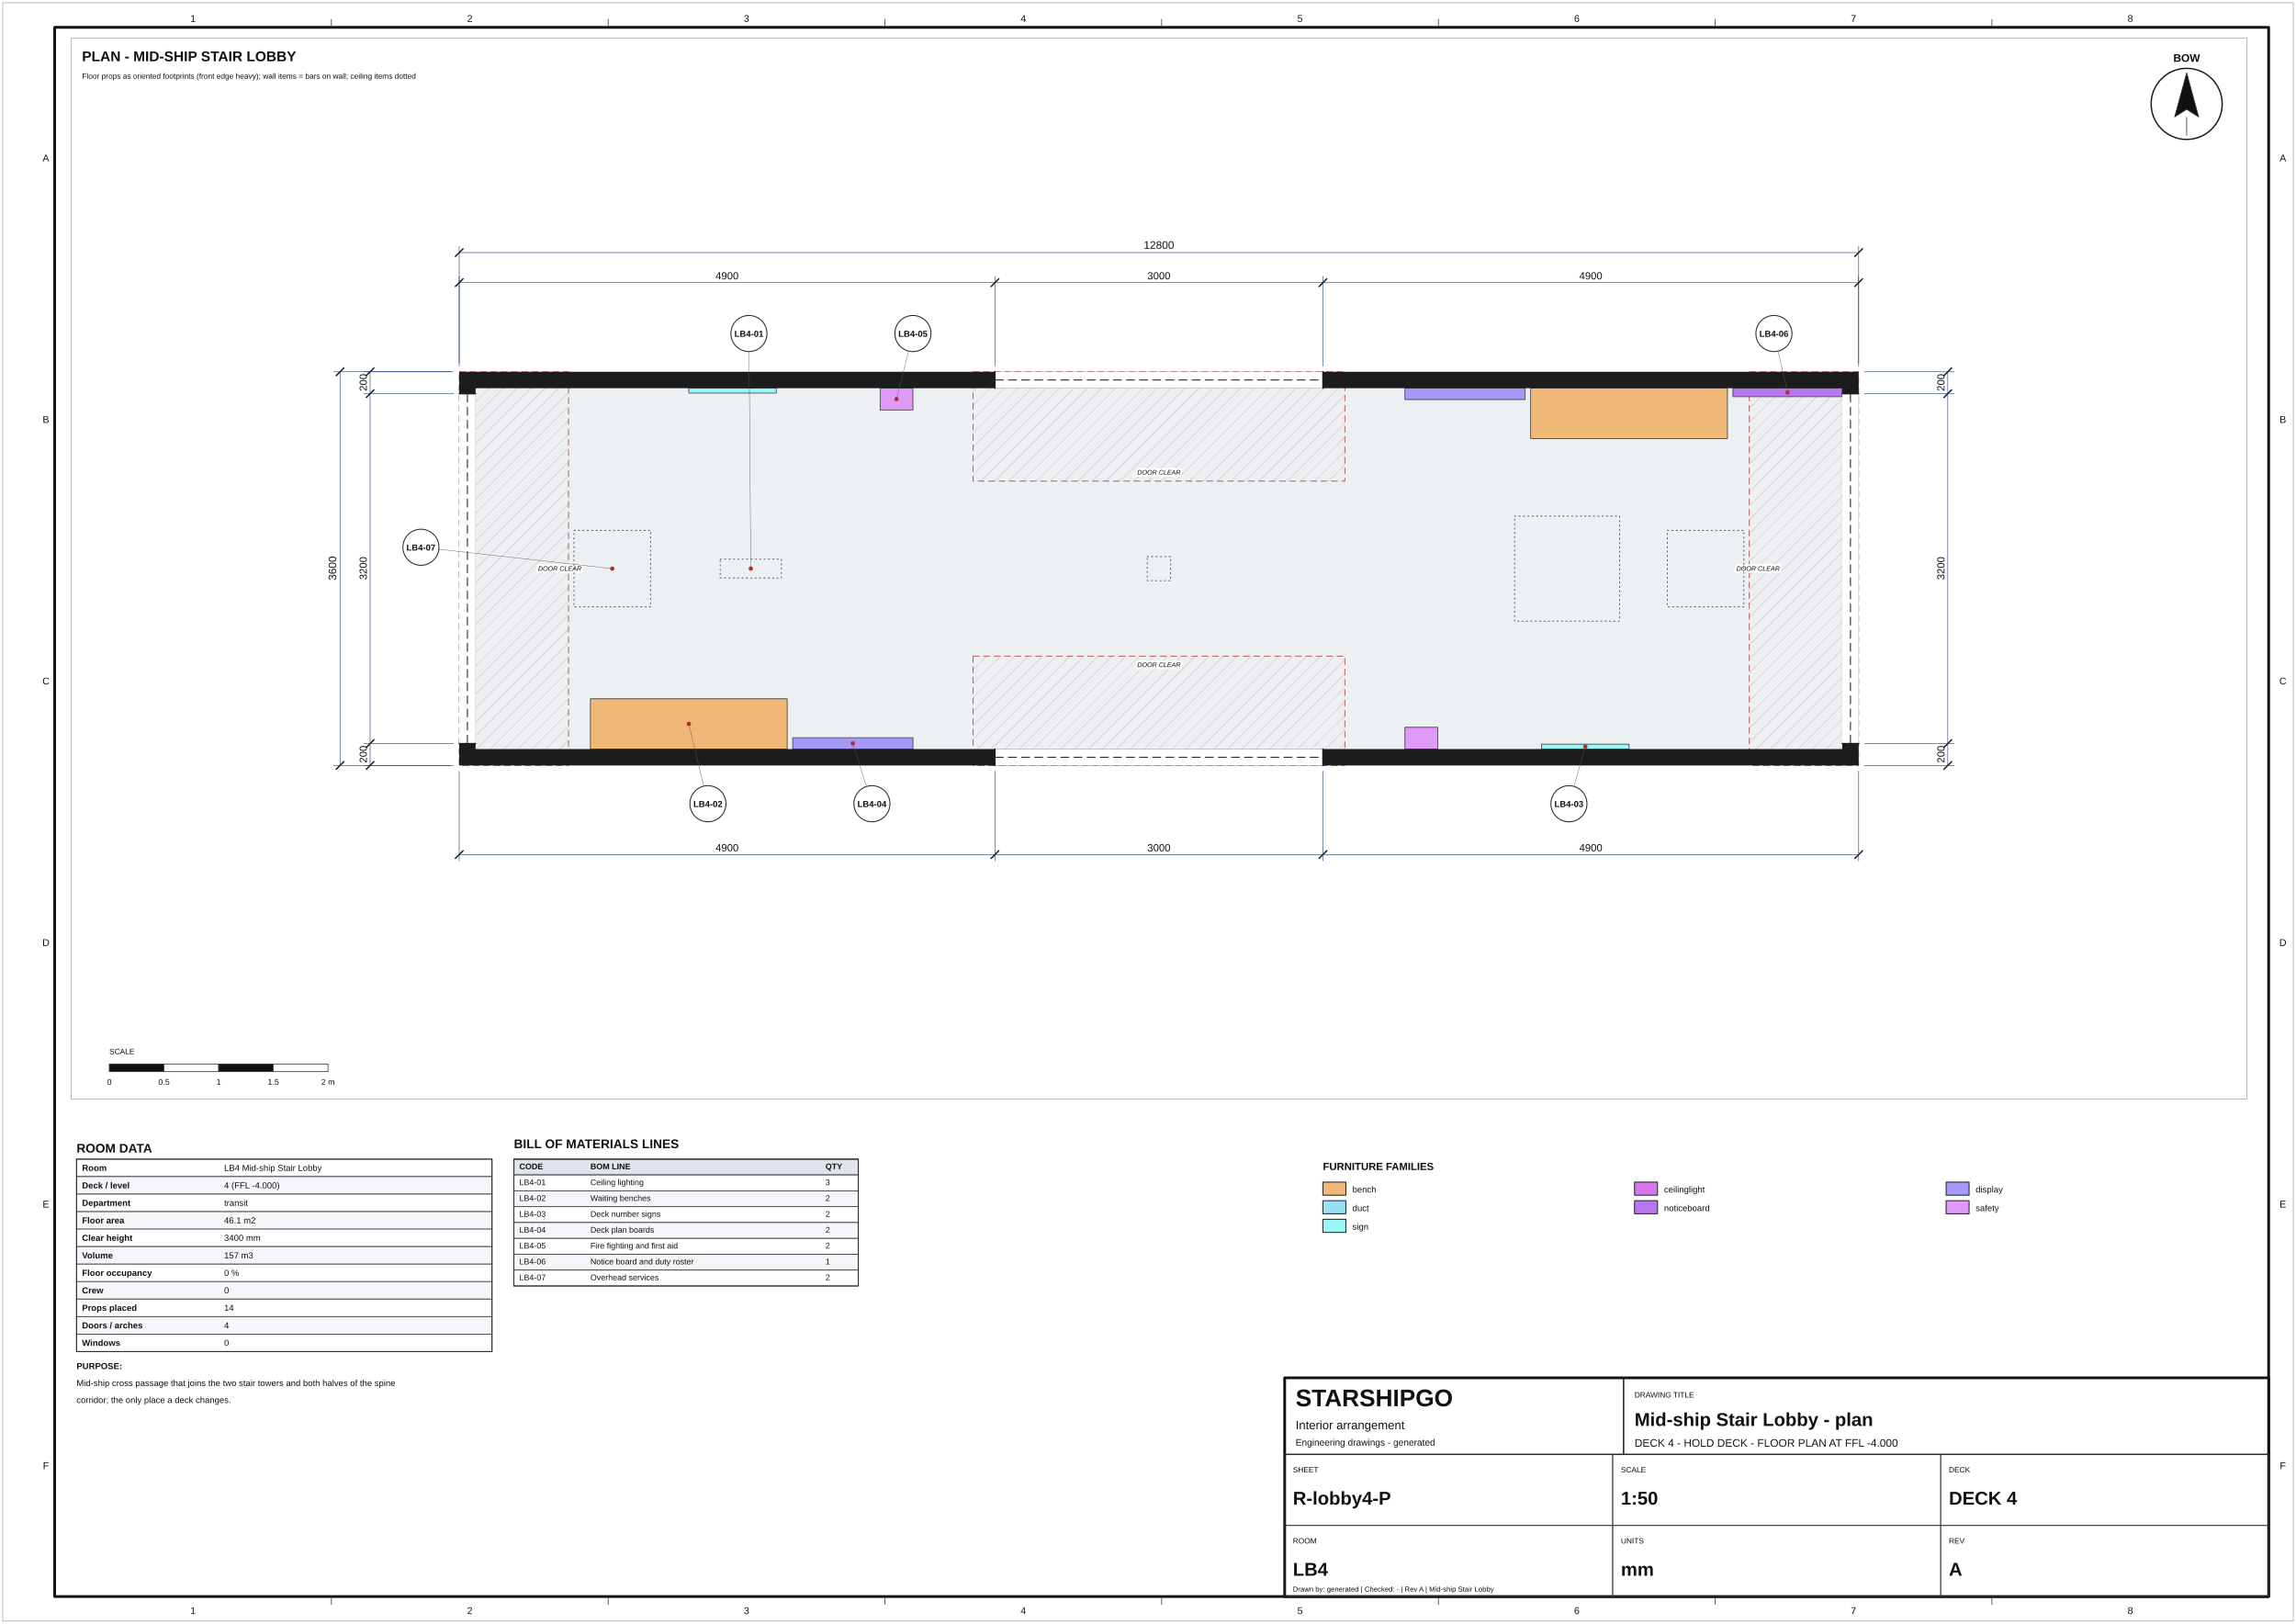
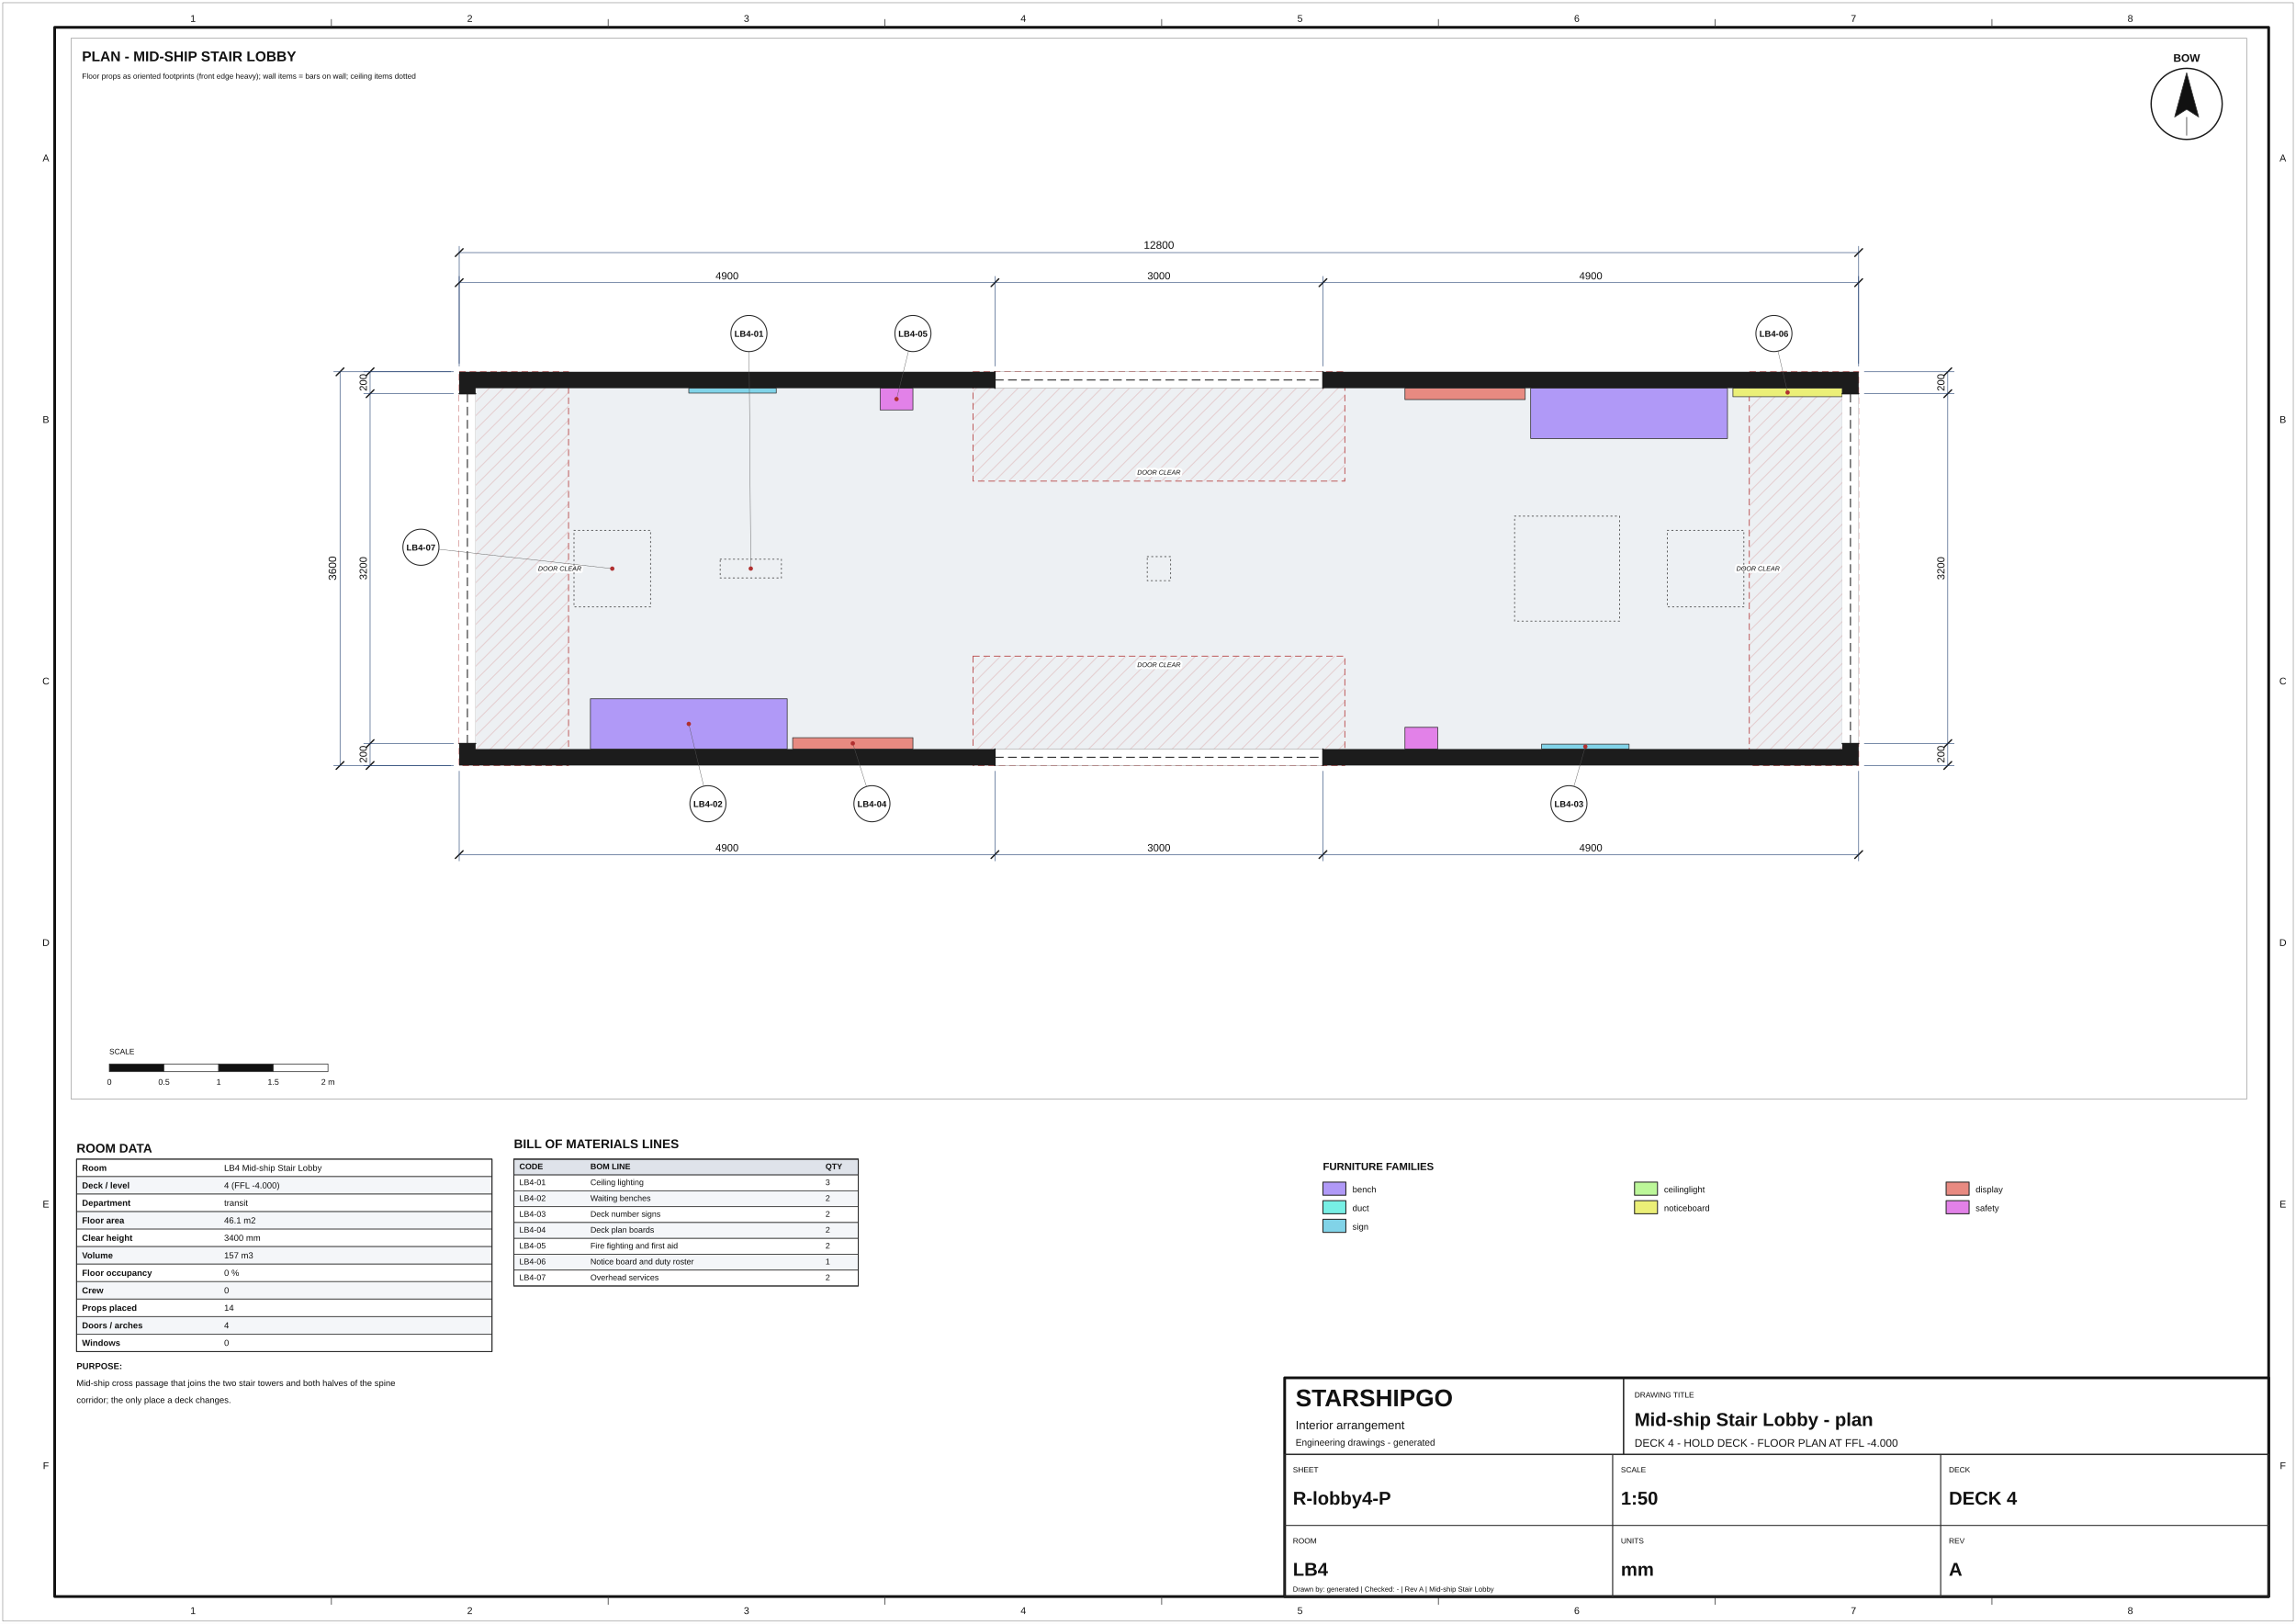
<svg xmlns="http://www.w3.org/2000/svg" width="420mm" height="297mm" viewBox="0 0 420 297">
  <style>
.t{font-family:Arial, Helvetica, 'DejaVu Sans', sans-serif;fill:#111}
.b{font-weight:bold}.i{font-style:italic}
.h{stroke:#111;stroke-width:.5;stroke-linejoin:round;stroke-linecap:round}
.m{stroke:#1a1a1a;stroke-width:.25;stroke-linejoin:round;stroke-linecap:round}
.n{stroke:#2a2a2a;stroke-width:.18;stroke-linejoin:round}
.f{stroke:#333;stroke-width:.13;stroke-linejoin:round}
.x{stroke:#555;stroke-width:.07}
.g{stroke:#9a9a9a;stroke-width:.1}
.gg{stroke:#c4c4c4;stroke-width:.08}
.d{stroke:#1d3c6e;stroke-width:.1}
.dsh{stroke:#222;stroke-width:.18;stroke-dasharray:1.6 .8}
.dot{stroke:#444;stroke-width:.14;stroke-dasharray:.25 .55;stroke-linecap:round}
.hid{stroke:#777;stroke-width:.12;stroke-dasharray:1 .7}
.cl{stroke:#b03030;stroke-width:.12;stroke-dasharray:5 1 1 1}
.cut{stroke:#b03030;stroke-width:.35;stroke-dasharray:6 1.2 1.2 1.2}
.red{stroke:#b03030;stroke-width:.13;stroke-dasharray:1.2 .7}
.none{stroke:none}
.halo{paint-order:stroke;stroke:#fff;stroke-width:.8;stroke-linejoin:round}
</style>
  <defs>
    <pattern id="hSlab" width="1.4" height="1.4" patternUnits="userSpaceOnUse" patternTransform="rotate(45)">
      <rect width="1.4" height="1.4" fill="#ececec" />
      <line x1="0" y1="0" x2="0" y2="1.4" stroke="#222" stroke-width=".13" />
    </pattern>
    <pattern id="hHull" width="1" height="1" patternUnits="userSpaceOnUse" patternTransform="rotate(45)">
      <rect width="1" height="1" fill="#c9d0da" />
      <line x1="0" y1="0" x2="0" y2="1" stroke="#111" stroke-width=".2" />
      <line x1="0" y1="0" x2="1" y2="0" stroke="#111" stroke-width=".1" />
    </pattern>
    <pattern id="hHole" width="1.6" height="1.6" patternUnits="userSpaceOnUse" patternTransform="rotate(-45)">
      <line x1="0" y1="0" x2="0" y2="1.6" stroke="#444" stroke-width=".12" />
    </pattern>
    <pattern id="hZone" width="1.8" height="1.8" patternUnits="userSpaceOnUse" patternTransform="rotate(45)">
      <line x1="0" y1="0" x2="0" y2="1.8" stroke="#d08080" stroke-width=".1" />
    </pattern>
    <pattern id="hPlen" width="1.6" height="1.6" patternUnits="userSpaceOnUse">
      <circle cx=".4" cy=".4" r=".12" fill="#888" />
      <circle cx="1.2" cy="1.2" r=".12" fill="#888" />
    </pattern>
    <pattern id="hGlass" width="2" height="2" patternUnits="userSpaceOnUse" patternTransform="rotate(45)">
      <rect width="2" height="2" fill="#d6ecf7" />
      <line x1="0" y1="0" x2="0" y2="2" stroke="#5a9abb" stroke-width=".08" />
    </pattern>
    <pattern id="hFloor" width="1.2" height="1.2" patternUnits="userSpaceOnUse" patternTransform="rotate(-45)">
      <rect width="1.2" height="1.2" fill="#f2f2f2" />
      <line x1="0" y1="0" x2="0" y2="1.2" stroke="#555" stroke-width=".1" />
    </pattern>
  </defs>
  <rect x="0" y="0" width="420" height="297" fill="#ffffff" />
  <rect x="13" y="7" width="398" height="194" class="x" fill="none" />
  <polygon points="84,68 340,68 340,140 84,140" class="none" fill="#edf0f3" />
  <polygon points="178,68 246,68 246,88 178,88" class="red" fill="url(#hZone)" />
  <text x="212" y="86.8" font-size="1.2" class="t i halo" text-anchor="middle" fill="#a04040">DOOR CLEAR</text>
  <polygon points="178,120 246,120 246,140 178,140" class="red" fill="url(#hZone)" />
  <text x="212" y="122" font-size="1.2" class="t i halo" text-anchor="middle" fill="#a04040">DOOR CLEAR</text>
  <polygon points="84,68 104,68 104,140 84,140" class="red" fill="url(#hZone)" />
  <text x="102.4" y="104.4" font-size="1.2" class="t i halo" text-anchor="middle" fill="#a04040">DOOR CLEAR</text>
  <polygon points="320,68 340,68 340,140 320,140" class="red" fill="url(#hZone)" />
  <text x="321.6" y="104.4" font-size="1.2" class="t i halo" text-anchor="middle" fill="#a04040">DOOR CLEAR</text>
-   <polygon points="144,137 108,137 108,127.8 144,127.8" class="f" fill="#efb877" />
-   <polygon points="280,71 316,71 316,80.2 280,80.2" class="f" fill="#efb877" />
-   <polygon points="161,71 167,71 167,74.98 161,74.98" class="f" fill="#df99f7" />
-   <polygon points="263,137 257,137 257,133.02 263,133.02" class="f" fill="#df99f7" />
-   <polygon points="257,71 279,71 279,73.08 257,73.08" class="f" fill="#a499f7" />
-   <polygon points="167,137 145,137 145,134.92 167,134.92" class="f" fill="#a499f7" />
-   <polygon points="317,71 337,71 337,72.56 317,72.56" class="f" fill="#b777ef" />
-   <polygon points="126,71 142,71 142,71.9 126,71.9" class="f" fill="#99f7f6" />
-   <polygon points="298,137 282,137 282,136.1 298,136.1" class="f" fill="#99f7f6" />
+   <polygon points="144,137 108,137 108,127.8 144,127.8" class="f" fill="#b099f7" />
+   <polygon points="280,71 316,71 316,80.2 280,80.2" class="f" fill="#b099f7" />
+   <polygon points="161,71 167,71 167,74.98 161,74.98" class="f" fill="#e281e8" />
+   <polygon points="263,137 257,137 257,133.02 263,133.02" class="f" fill="#e281e8" />
+   <polygon points="257,71 279,71 279,73.08 257,73.08" class="f" fill="#e88a81" />
+   <polygon points="167,137 145,137 145,134.92 167,134.92" class="f" fill="#e88a81" />
+   <polygon points="317,71 337,71 337,72.56 317,72.56" class="f" fill="#ebef77" />
+   <polygon points="126,71 142,71 142,71.9 126,71.9" class="f" fill="#81d3e8" />
+   <polygon points="298,137 282,137 282,136.1 298,136.1" class="f" fill="#81d3e8" />
  <polygon points="209.86,101.8 214.14,101.8 214.14,106.2 209.86,106.2" class="dot" fill="none" />
  <polygon points="131.74,102.28 142.94,102.28 142.94,105.7 131.74,105.7" class="dot" fill="none" />
  <polygon points="277.06,94.4 296.26,94.4 296.26,113.6 277.06,113.6" class="dot" fill="none" />
  <polygon points="105,97 119,97 119,111 105,111" class="dot" fill="none" />
  <polygon points="305,97 319,97 319,111 305,111" class="dot" fill="none" />
  <path d="M84 68 L340 68 L340 140 L84 140Z M87 71 L337 71 L337 137 L87 137Z " class="none" fill="#1c1c1c" fill-rule="evenodd" />
  <polygon points="182,68 242,68 242,71 182,71" class="none" fill="#ffffff" />
  <line x1="182" y1="68" x2="182" y2="71" class="m" />
  <line x1="242" y1="68" x2="242" y2="71" class="m" />
  <line x1="182" y1="69.5" x2="242" y2="69.5" class="dsh" />
  <polygon points="182,140 242,140 242,137 182,137" class="none" fill="#ffffff" />
  <line x1="182" y1="140" x2="182" y2="137" class="m" />
  <line x1="242" y1="140" x2="242" y2="137" class="m" />
  <line x1="182" y1="138.5" x2="242" y2="138.5" class="dsh" />
  <polygon points="84,72 84,136 87,136 87,72" class="none" fill="#ffffff" />
  <line x1="84" y1="72" x2="87" y2="72" class="m" />
  <line x1="84" y1="136" x2="87" y2="136" class="m" />
  <line x1="85.5" y1="72" x2="85.5" y2="136" class="dsh" />
  <polygon points="340,72 340,136 337,136 337,72" class="none" fill="#ffffff" />
  <line x1="340" y1="72" x2="337" y2="72" class="m" />
  <line x1="340" y1="136" x2="337" y2="136" class="m" />
  <line x1="338.5" y1="72" x2="338.5" y2="136" class="dsh" />
  <line x1="137.03" y1="64.3" x2="137.34" y2="103.99" class="x" />
  <circle cx="137.34" cy="103.99" r="0.4" class="none" fill="#b03030" />
  <line x1="128.73" y1="143.79" x2="126" y2="132.4" class="x" />
  <circle cx="126" cy="132.4" r="0.4" class="none" fill="#b03030" />
  <line x1="287.91" y1="143.83" x2="290" y2="136.55" class="x" />
  <circle cx="290" cy="136.55" r="0.4" class="none" fill="#b03030" />
  <line x1="158.5" y1="143.85" x2="156" y2="135.96" class="x" />
  <circle cx="156" cy="135.96" r="0.4" class="none" fill="#b03030" />
  <line x1="166.2" y1="64.2" x2="164" y2="72.99" class="x" />
  <circle cx="164" cy="72.99" r="0.4" class="none" fill="#b03030" />
  <line x1="325.25" y1="64.21" x2="327" y2="71.78" class="x" />
  <circle cx="327" cy="71.78" r="0.4" class="none" fill="#b03030" />
  <line x1="80.28" y1="100.46" x2="112" y2="104" class="x" />
  <circle cx="112" cy="104" r="0.4" class="none" fill="#b03030" />
  <circle cx="137" cy="61" r="3.3" class="n" fill="#fff" />
  <text x="137" y="61.6" font-size="1.6" class="t b" text-anchor="middle">LB4-01</text>
  <circle cx="129.5" cy="147" r="3.3" class="n" fill="#fff" />
  <text x="129.5" y="147.6" font-size="1.6" class="t b" text-anchor="middle">LB4-02</text>
  <circle cx="287" cy="147" r="3.3" class="n" fill="#fff" />
  <text x="287" y="147.6" font-size="1.6" class="t b" text-anchor="middle">LB4-03</text>
  <circle cx="159.5" cy="147" r="3.3" class="n" fill="#fff" />
  <text x="159.5" y="147.6" font-size="1.6" class="t b" text-anchor="middle">LB4-04</text>
  <circle cx="167" cy="61" r="3.3" class="n" fill="#fff" />
  <text x="167" y="61.6" font-size="1.6" class="t b" text-anchor="middle">LB4-05</text>
  <circle cx="324.5" cy="61" r="3.3" class="n" fill="#fff" />
  <text x="324.5" y="61.6" font-size="1.6" class="t b" text-anchor="middle">LB4-06</text>
  <circle cx="77" cy="100.09" r="3.3" class="n" fill="#fff" />
  <text x="77" y="100.69" font-size="1.6" class="t b" text-anchor="middle">LB4-07</text>
  <line x1="84" y1="46.2" x2="340" y2="46.2" class="d" />
  <line x1="83.3" y1="46.9" x2="84.7" y2="45.5" class="m" />
  <line x1="339.3" y1="46.9" x2="340.7" y2="45.5" class="m" />
  <line x1="84" y1="66.5" x2="84" y2="45" class="d" />
  <line x1="340" y1="66.5" x2="340" y2="45" class="d" />
  <text x="212" y="45.5" font-size="2" class="t" text-anchor="middle">12800</text>
  <line x1="62.2" y1="68" x2="62.2" y2="140" class="d" />
  <line x1="61.5" y1="68.7" x2="62.9" y2="67.3" class="m" />
  <line x1="61.5" y1="140.7" x2="62.9" y2="139.3" class="m" />
  <line x1="82.5" y1="68" x2="61" y2="68" class="d" />
  <line x1="82.5" y1="140" x2="61" y2="140" class="d" />
  <text x="61.5" y="106.16" font-size="2" class="t" transform="rotate(-90 61.5 106.16)">3600</text>
  <line x1="84" y1="51.7" x2="340" y2="51.7" class="d" />
  <line x1="83.3" y1="52.4" x2="84.7" y2="51" class="m" />
  <line x1="84" y1="67" x2="84" y2="50.5" class="d" />
  <line x1="181.3" y1="52.4" x2="182.7" y2="51" class="m" />
  <line x1="182" y1="67" x2="182" y2="50.5" class="d" />
  <line x1="241.3" y1="52.4" x2="242.7" y2="51" class="m" />
  <line x1="242" y1="67" x2="242" y2="50.5" class="d" />
  <line x1="339.3" y1="52.4" x2="340.7" y2="51" class="m" />
  <line x1="340" y1="67" x2="340" y2="50.5" class="d" />
  <text x="133" y="51.1" font-size="1.9" class="t" text-anchor="middle">4900</text>
  <text x="212" y="51.1" font-size="1.9" class="t" text-anchor="middle">3000</text>
  <text x="291" y="51.1" font-size="1.9" class="t" text-anchor="middle">4900</text>
  <line x1="84" y1="156.3" x2="340" y2="156.3" class="d" />
  <line x1="83.3" y1="157" x2="84.7" y2="155.6" class="m" />
  <line x1="84" y1="141" x2="84" y2="157.5" class="d" />
  <line x1="181.3" y1="157" x2="182.7" y2="155.6" class="m" />
  <line x1="182" y1="141" x2="182" y2="157.5" class="d" />
  <line x1="241.3" y1="157" x2="242.7" y2="155.6" class="m" />
  <line x1="242" y1="141" x2="242" y2="157.5" class="d" />
  <line x1="339.3" y1="157" x2="340.7" y2="155.6" class="m" />
  <line x1="340" y1="141" x2="340" y2="157.5" class="d" />
  <text x="133" y="155.7" font-size="1.9" class="t" text-anchor="middle">4900</text>
  <text x="212" y="155.7" font-size="1.9" class="t" text-anchor="middle">3000</text>
  <text x="291" y="155.7" font-size="1.9" class="t" text-anchor="middle">4900</text>
  <line x1="356.3" y1="68" x2="356.3" y2="140" class="d" />
  <line x1="355.6" y1="68.7" x2="357" y2="67.3" class="m" />
  <line x1="341" y1="68" x2="357.5" y2="68" class="d" />
  <line x1="355.6" y1="72.7" x2="357" y2="71.3" class="m" />
  <line x1="341" y1="72" x2="357.5" y2="72" class="d" />
  <line x1="355.6" y1="136.7" x2="357" y2="135.3" class="m" />
  <line x1="341" y1="136" x2="357.5" y2="136" class="d" />
  <line x1="355.6" y1="140.7" x2="357" y2="139.3" class="m" />
  <line x1="341" y1="140" x2="357.5" y2="140" class="d" />
  <text x="355.7" y="71.54" font-size="1.9" class="t" transform="rotate(-90 355.7 71.54)">200</text>
  <text x="355.7" y="106.05" font-size="1.9" class="t" transform="rotate(-90 355.7 106.05)">3200</text>
  <text x="355.7" y="139.54" font-size="1.9" class="t" transform="rotate(-90 355.7 139.54)">200</text>
  <line x1="67.7" y1="68" x2="67.7" y2="140" class="d" />
  <line x1="67" y1="68.7" x2="68.4" y2="67.3" class="m" />
  <line x1="83" y1="68" x2="66.5" y2="68" class="d" />
  <line x1="67" y1="72.7" x2="68.4" y2="71.3" class="m" />
  <line x1="83" y1="72" x2="66.5" y2="72" class="d" />
  <line x1="67" y1="136.7" x2="68.4" y2="135.3" class="m" />
  <line x1="83" y1="136" x2="66.5" y2="136" class="d" />
  <line x1="67" y1="140.7" x2="68.4" y2="139.3" class="m" />
  <line x1="83" y1="140" x2="66.5" y2="140" class="d" />
  <text x="67.1" y="71.54" font-size="1.9" class="t" transform="rotate(-90 67.1 71.54)">200</text>
  <text x="67.1" y="106.05" font-size="1.9" class="t" transform="rotate(-90 67.1 106.05)">3200</text>
  <text x="67.1" y="139.54" font-size="1.9" class="t" transform="rotate(-90 67.1 139.54)">200</text>
  <circle cx="400" cy="19" r="6.5" class="m" fill="#fff" />
  <polygon points="400,13.3 402.2,21.4 400,20 397.8,21.4" class="f" fill="#111" />
  <line x1="400" y1="21.4" x2="400" y2="24.8" class="f" />
  <text x="400" y="11.3" font-size="2" class="t b" text-anchor="middle">BOW</text>
  <text x="20" y="192.8" font-size="1.4" class="t" fill="#666">SCALE</text>
  <rect x="20" y="194.6" width="10" height="1.4" class="f" fill="#111" />
  <rect x="30" y="194.6" width="10" height="1.4" class="f" fill="#fff" />
  <rect x="40" y="194.6" width="10" height="1.4" class="f" fill="#111" />
  <rect x="50" y="194.6" width="10" height="1.4" class="f" fill="#fff" />
  <text x="20" y="198.4" font-size="1.5" class="t" text-anchor="middle">0</text>
  <text x="30" y="198.4" font-size="1.5" class="t" text-anchor="middle">0.5</text>
  <text x="40" y="198.4" font-size="1.5" class="t" text-anchor="middle">1</text>
  <text x="50" y="198.4" font-size="1.5" class="t" text-anchor="middle">1.5</text>
  <text x="60" y="198.4" font-size="1.5" class="t" text-anchor="middle">2 m</text>
  <text x="14" y="210.8" font-size="2.3" class="t b">ROOM DATA</text>
  <rect x="14" y="212" width="76" height="3.2" class="f" fill="#ffffff" />
  <text x="15" y="214.15" font-size="1.6" class="t b">Room</text>
  <text x="41" y="214.15" font-size="1.6" class="t">LB4  Mid-ship Stair Lobby</text>
  <rect x="14" y="215.2" width="76" height="3.2" class="f" fill="#f4f6f9" />
  <text x="15" y="217.35" font-size="1.6" class="t b">Deck / level</text>
  <text x="41" y="217.35" font-size="1.6" class="t">4  (FFL -4.000)</text>
  <rect x="14" y="218.4" width="76" height="3.2" class="f" fill="#ffffff" />
  <text x="15" y="220.55" font-size="1.6" class="t b">Department</text>
  <text x="41" y="220.55" font-size="1.6" class="t">transit</text>
  <rect x="14" y="221.6" width="76" height="3.2" class="f" fill="#f4f6f9" />
  <text x="15" y="223.75" font-size="1.6" class="t b">Floor area</text>
  <text x="41" y="223.75" font-size="1.6" class="t">46.1 m2</text>
  <rect x="14" y="224.8" width="76" height="3.2" class="f" fill="#ffffff" />
  <text x="15" y="226.95" font-size="1.6" class="t b">Clear height</text>
  <text x="41" y="226.95" font-size="1.6" class="t">3400 mm</text>
  <rect x="14" y="228" width="76" height="3.2" class="f" fill="#f4f6f9" />
  <text x="15" y="230.15" font-size="1.6" class="t b">Volume</text>
  <text x="41" y="230.15" font-size="1.6" class="t">157 m3</text>
  <rect x="14" y="231.2" width="76" height="3.2" class="f" fill="#ffffff" />
  <text x="15" y="233.35" font-size="1.6" class="t b">Floor occupancy</text>
  <text x="41" y="233.35" font-size="1.6" class="t">0 %</text>
  <rect x="14" y="234.4" width="76" height="3.2" class="f" fill="#f4f6f9" />
  <text x="15" y="236.55" font-size="1.6" class="t b">Crew</text>
  <text x="41" y="236.55" font-size="1.6" class="t">0</text>
  <rect x="14" y="237.6" width="76" height="3.2" class="f" fill="#ffffff" />
  <text x="15" y="239.75" font-size="1.6" class="t b">Props placed</text>
  <text x="41" y="239.75" font-size="1.6" class="t">14</text>
  <rect x="14" y="240.8" width="76" height="3.2" class="f" fill="#f4f6f9" />
  <text x="15" y="242.95" font-size="1.6" class="t b">Doors / arches</text>
  <text x="41" y="242.95" font-size="1.6" class="t">4</text>
  <rect x="14" y="244" width="76" height="3.2" class="f" fill="#ffffff" />
  <text x="15" y="246.15" font-size="1.6" class="t b">Windows</text>
  <text x="41" y="246.15" font-size="1.6" class="t">0</text>
  <rect x="14" y="212" width="76" height="35.2" class="n" fill="none" />
  <text x="14" y="250.4" font-size="1.6" class="t b">PURPOSE:</text>
  <text x="14" y="253.5" font-size="1.6" class="t">Mid-ship cross passage that joins the two stair towers and both halves of the spine</text>
  <text x="14" y="256.6" font-size="1.6" class="t">corridor; the only place a deck changes.</text>
  <text x="94" y="210" font-size="2.3" class="t b">BILL OF MATERIALS LINES</text>
  <rect x="94" y="212" width="63" height="2.9" class="n" fill="#dfe3ea" />
  <text x="95" y="213.85" font-size="1.5" class="t b">CODE</text>
  <text x="108" y="213.85" font-size="1.5" class="t b">BOM LINE</text>
  <text x="151" y="213.85" font-size="1.5" class="t b">QTY</text>
  <rect x="94" y="214.9" width="63" height="2.9" class="f" fill="#ffffff" />
  <text x="95" y="216.75" font-size="1.5" class="t">LB4-01</text>
  <text x="108" y="216.75" font-size="1.5" class="t">Ceiling lighting</text>
  <text x="151" y="216.75" font-size="1.5" class="t">3</text>
  <rect x="94" y="217.8" width="63" height="2.9" class="f" fill="#f4f6f9" />
  <text x="95" y="219.65" font-size="1.5" class="t">LB4-02</text>
  <text x="108" y="219.65" font-size="1.5" class="t">Waiting benches</text>
  <text x="151" y="219.65" font-size="1.5" class="t">2</text>
  <rect x="94" y="220.7" width="63" height="2.9" class="f" fill="#ffffff" />
  <text x="95" y="222.55" font-size="1.5" class="t">LB4-03</text>
  <text x="108" y="222.55" font-size="1.5" class="t">Deck number signs</text>
  <text x="151" y="222.55" font-size="1.5" class="t">2</text>
  <rect x="94" y="223.6" width="63" height="2.9" class="f" fill="#f4f6f9" />
  <text x="95" y="225.45" font-size="1.5" class="t">LB4-04</text>
  <text x="108" y="225.45" font-size="1.5" class="t">Deck plan boards</text>
  <text x="151" y="225.45" font-size="1.5" class="t">2</text>
  <rect x="94" y="226.5" width="63" height="2.9" class="f" fill="#ffffff" />
  <text x="95" y="228.35" font-size="1.5" class="t">LB4-05</text>
  <text x="108" y="228.35" font-size="1.5" class="t">Fire fighting and first aid</text>
  <text x="151" y="228.35" font-size="1.5" class="t">2</text>
  <rect x="94" y="229.4" width="63" height="2.9" class="f" fill="#f4f6f9" />
  <text x="95" y="231.25" font-size="1.5" class="t">LB4-06</text>
  <text x="108" y="231.25" font-size="1.5" class="t">Notice board and duty roster</text>
  <text x="151" y="231.25" font-size="1.5" class="t">1</text>
  <rect x="94" y="232.3" width="63" height="2.9" class="f" fill="#ffffff" />
  <text x="95" y="234.15" font-size="1.5" class="t">LB4-07</text>
  <text x="108" y="234.15" font-size="1.5" class="t">Overhead services</text>
  <text x="151" y="234.15" font-size="1.5" class="t">2</text>
  <rect x="94" y="212" width="63" height="23.2" class="n" fill="none" />
  <text x="242" y="214" font-size="1.9" class="t b">FURNITURE FAMILIES</text>
-   <rect x="242" y="216.2" width="4.2" height="2.4" class="n" fill="#efb877" />
+   <rect x="242" y="216.2" width="4.2" height="2.4" class="n" fill="#b099f7" />
  <text x="247.4" y="218.1" font-size="1.6" class="t">bench</text>
-   <rect x="299" y="216.2" width="4.2" height="2.4" class="n" fill="#d677ef" />
+   <rect x="299" y="216.2" width="4.2" height="2.4" class="n" fill="#bcf799" />
  <text x="304.4" y="218.1" font-size="1.6" class="t">ceilinglight</text>
-   <rect x="356" y="216.2" width="4.2" height="2.4" class="n" fill="#a499f7" />
+   <rect x="356" y="216.2" width="4.2" height="2.4" class="n" fill="#e88a81" />
  <text x="361.4" y="218.1" font-size="1.6" class="t">display</text>
-   <rect x="242" y="219.6" width="4.2" height="2.4" class="n" fill="#99e0f7" />
+   <rect x="242" y="219.6" width="4.2" height="2.4" class="n" fill="#77efe5" />
  <text x="247.4" y="221.5" font-size="1.6" class="t">duct</text>
-   <rect x="299" y="219.6" width="4.2" height="2.4" class="n" fill="#b777ef" />
+   <rect x="299" y="219.6" width="4.2" height="2.4" class="n" fill="#ebef77" />
  <text x="304.4" y="221.5" font-size="1.6" class="t">noticeboard</text>
-   <rect x="356" y="219.6" width="4.2" height="2.4" class="n" fill="#df99f7" />
+   <rect x="356" y="219.6" width="4.2" height="2.4" class="n" fill="#e281e8" />
  <text x="361.4" y="221.5" font-size="1.6" class="t">safety</text>
-   <rect x="242" y="223" width="4.2" height="2.4" class="n" fill="#99f7f6" />
+   <rect x="242" y="223" width="4.2" height="2.4" class="n" fill="#81d3e8" />
  <text x="247.4" y="224.9" font-size="1.6" class="t">sign</text>
  <text x="15" y="11.2" font-size="2.6" class="t b">PLAN - MID-SHIP STAIR LOBBY</text>
  <text x="15" y="14.4" font-size="1.4" class="t" fill="#555">Floor props as oriented footprints (front edge heavy); wall items = bars on wall; ceiling items dotted</text>
  <rect x="0.5" y="0.5" width="419" height="296" class="x" fill="none" />
  <rect x="10" y="5" width="405" height="287" class="h" fill="none" />
  <text x="35.31" y="4" font-size="1.8" class="t" text-anchor="middle">1</text>
  <text x="35.31" y="295.2" font-size="1.8" class="t" text-anchor="middle">1</text>
  <text x="85.94" y="4" font-size="1.8" class="t" text-anchor="middle">2</text>
  <text x="85.94" y="295.2" font-size="1.8" class="t" text-anchor="middle">2</text>
  <line x1="60.62" y1="3.5" x2="60.62" y2="5" class="f" />
  <line x1="60.62" y1="292" x2="60.62" y2="293.5" class="f" />
  <text x="136.56" y="4" font-size="1.8" class="t" text-anchor="middle">3</text>
  <text x="136.56" y="295.2" font-size="1.8" class="t" text-anchor="middle">3</text>
  <line x1="111.25" y1="3.5" x2="111.25" y2="5" class="f" />
  <line x1="111.25" y1="292" x2="111.25" y2="293.5" class="f" />
  <text x="187.19" y="4" font-size="1.8" class="t" text-anchor="middle">4</text>
  <text x="187.19" y="295.2" font-size="1.8" class="t" text-anchor="middle">4</text>
  <line x1="161.88" y1="3.5" x2="161.88" y2="5" class="f" />
  <line x1="161.88" y1="292" x2="161.88" y2="293.5" class="f" />
  <text x="237.81" y="4" font-size="1.8" class="t" text-anchor="middle">5</text>
  <text x="237.81" y="295.2" font-size="1.8" class="t" text-anchor="middle">5</text>
  <line x1="212.5" y1="3.5" x2="212.5" y2="5" class="f" />
  <line x1="212.5" y1="292" x2="212.5" y2="293.5" class="f" />
  <text x="288.44" y="4" font-size="1.8" class="t" text-anchor="middle">6</text>
  <text x="288.44" y="295.2" font-size="1.8" class="t" text-anchor="middle">6</text>
  <line x1="263.12" y1="3.5" x2="263.12" y2="5" class="f" />
  <line x1="263.12" y1="292" x2="263.12" y2="293.5" class="f" />
  <text x="339.06" y="4" font-size="1.8" class="t" text-anchor="middle">7</text>
  <text x="339.06" y="295.2" font-size="1.8" class="t" text-anchor="middle">7</text>
  <line x1="313.75" y1="3.5" x2="313.75" y2="5" class="f" />
  <line x1="313.75" y1="292" x2="313.75" y2="293.5" class="f" />
  <text x="389.69" y="4" font-size="1.8" class="t" text-anchor="middle">8</text>
  <text x="389.69" y="295.2" font-size="1.8" class="t" text-anchor="middle">8</text>
  <line x1="364.38" y1="3.5" x2="364.38" y2="5" class="f" />
  <line x1="364.38" y1="292" x2="364.38" y2="293.5" class="f" />
  <text x="8.4" y="29.52" font-size="1.8" class="t" text-anchor="middle">A</text>
  <text x="417.6" y="29.52" font-size="1.8" class="t" text-anchor="middle">A</text>
  <text x="8.4" y="77.35" font-size="1.8" class="t" text-anchor="middle">B</text>
  <text x="417.6" y="77.35" font-size="1.8" class="t" text-anchor="middle">B</text>
  <text x="8.4" y="125.18" font-size="1.8" class="t" text-anchor="middle">C</text>
  <text x="417.6" y="125.18" font-size="1.8" class="t" text-anchor="middle">C</text>
  <text x="8.4" y="173.02" font-size="1.8" class="t" text-anchor="middle">D</text>
  <text x="417.6" y="173.02" font-size="1.8" class="t" text-anchor="middle">D</text>
  <text x="8.4" y="220.85" font-size="1.8" class="t" text-anchor="middle">E</text>
  <text x="417.6" y="220.85" font-size="1.8" class="t" text-anchor="middle">E</text>
  <text x="8.4" y="268.68" font-size="1.8" class="t" text-anchor="middle">F</text>
  <text x="417.6" y="268.68" font-size="1.8" class="t" text-anchor="middle">F</text>
  <rect x="235" y="252" width="180" height="40" class="h" fill="#ffffff" />
  <line x1="235" y1="266" x2="415" y2="266" class="m" />
  <line x1="297" y1="252" x2="297" y2="266" class="m" />
  <text x="237" y="257.2" font-size="4.4" class="t b">STARSHIPGO</text>
  <text x="237" y="261.4" font-size="2.2" class="t">Interior arrangement</text>
  <text x="237" y="264.4" font-size="1.7" class="t" fill="#444">Engineering drawings - generated</text>
  <text x="299" y="255.6" font-size="1.4" class="t" fill="#666">DRAWING TITLE</text>
  <text x="299" y="260.8" font-size="3.4" class="t b">Mid-ship Stair Lobby - plan</text>
  <text x="299" y="264.6" font-size="2" class="t">DECK 4 - HOLD DECK  -  FLOOR PLAN AT FFL -4.000</text>
  <rect x="235" y="266" width="60" height="13" class="f" fill="none" />
  <text x="236.5" y="269.3" font-size="1.4" class="t" fill="#666">SHEET</text>
  <text x="236.5" y="275.2" font-size="3.4" class="t b">R-lobby4-P</text>
  <rect x="295" y="266" width="60" height="13" class="f" fill="none" />
  <text x="296.5" y="269.3" font-size="1.4" class="t" fill="#666">SCALE</text>
  <text x="296.5" y="275.2" font-size="3.4" class="t b">1:50</text>
  <rect x="355" y="266" width="60" height="13" class="f" fill="none" />
  <text x="356.5" y="269.3" font-size="1.4" class="t" fill="#666">DECK</text>
  <text x="356.5" y="275.2" font-size="3.4" class="t b">DECK 4</text>
  <rect x="235" y="279" width="60" height="13" class="f" fill="none" />
  <text x="236.5" y="282.3" font-size="1.4" class="t" fill="#666">ROOM</text>
  <text x="236.5" y="288.2" font-size="3.4" class="t b">LB4</text>
  <rect x="295" y="279" width="60" height="13" class="f" fill="none" />
  <text x="296.5" y="282.3" font-size="1.4" class="t" fill="#666">UNITS</text>
  <text x="296.5" y="288.2" font-size="3.4" class="t b">mm</text>
  <rect x="355" y="279" width="60" height="13" class="f" fill="none" />
  <text x="356.5" y="282.3" font-size="1.4" class="t" fill="#666">REV</text>
  <text x="356.5" y="288.2" font-size="3.4" class="t b">A</text>
  <text x="236.5" y="291.1" font-size="1.3" class="t" fill="#555">Drawn by: generated   |   Checked: -   |   Rev A   |   Mid-ship Stair Lobby</text>
</svg>
